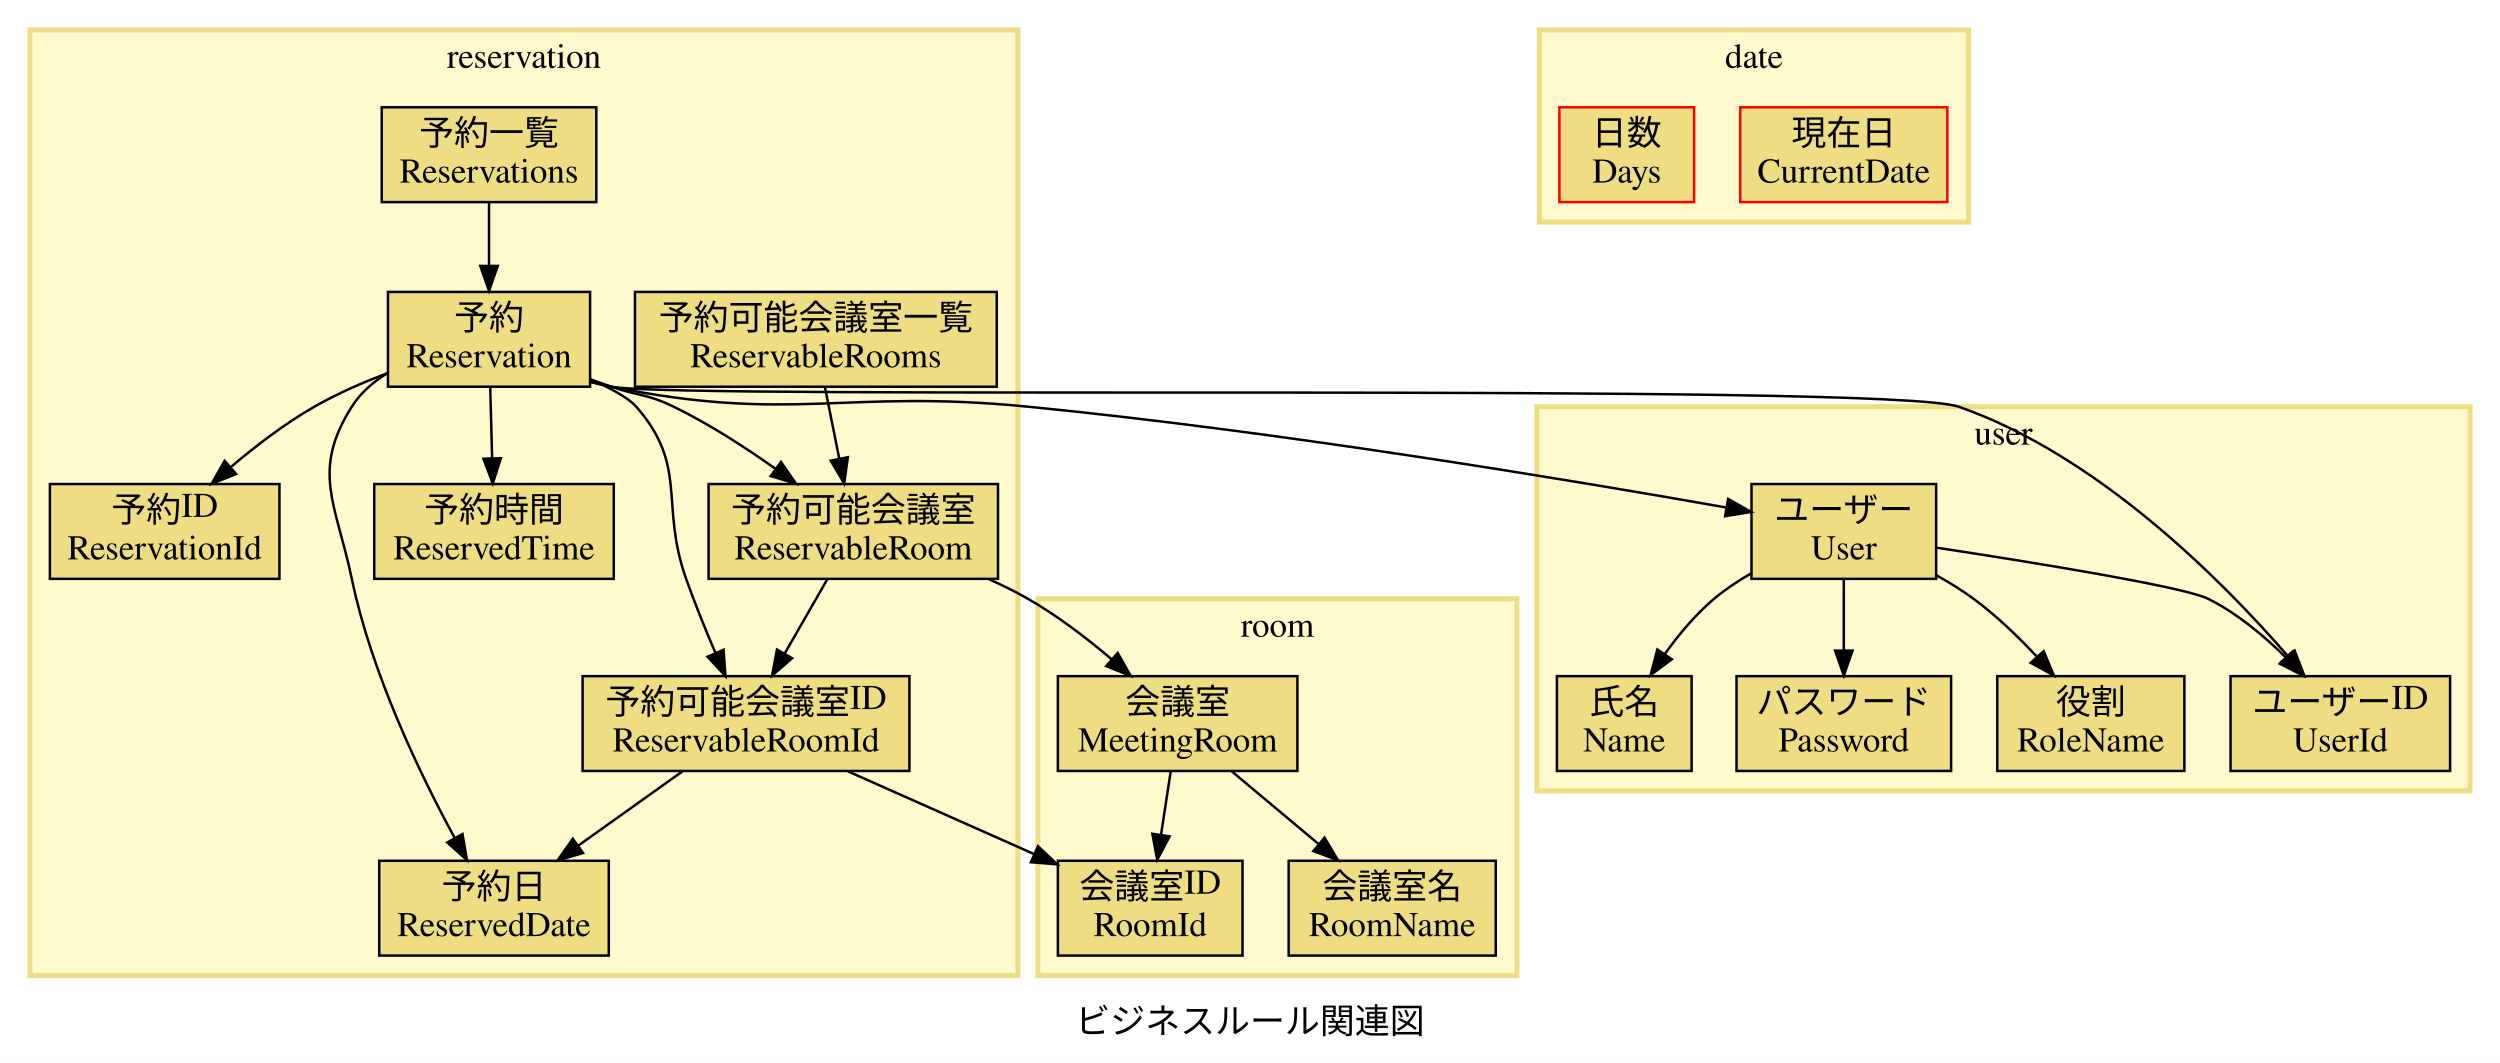
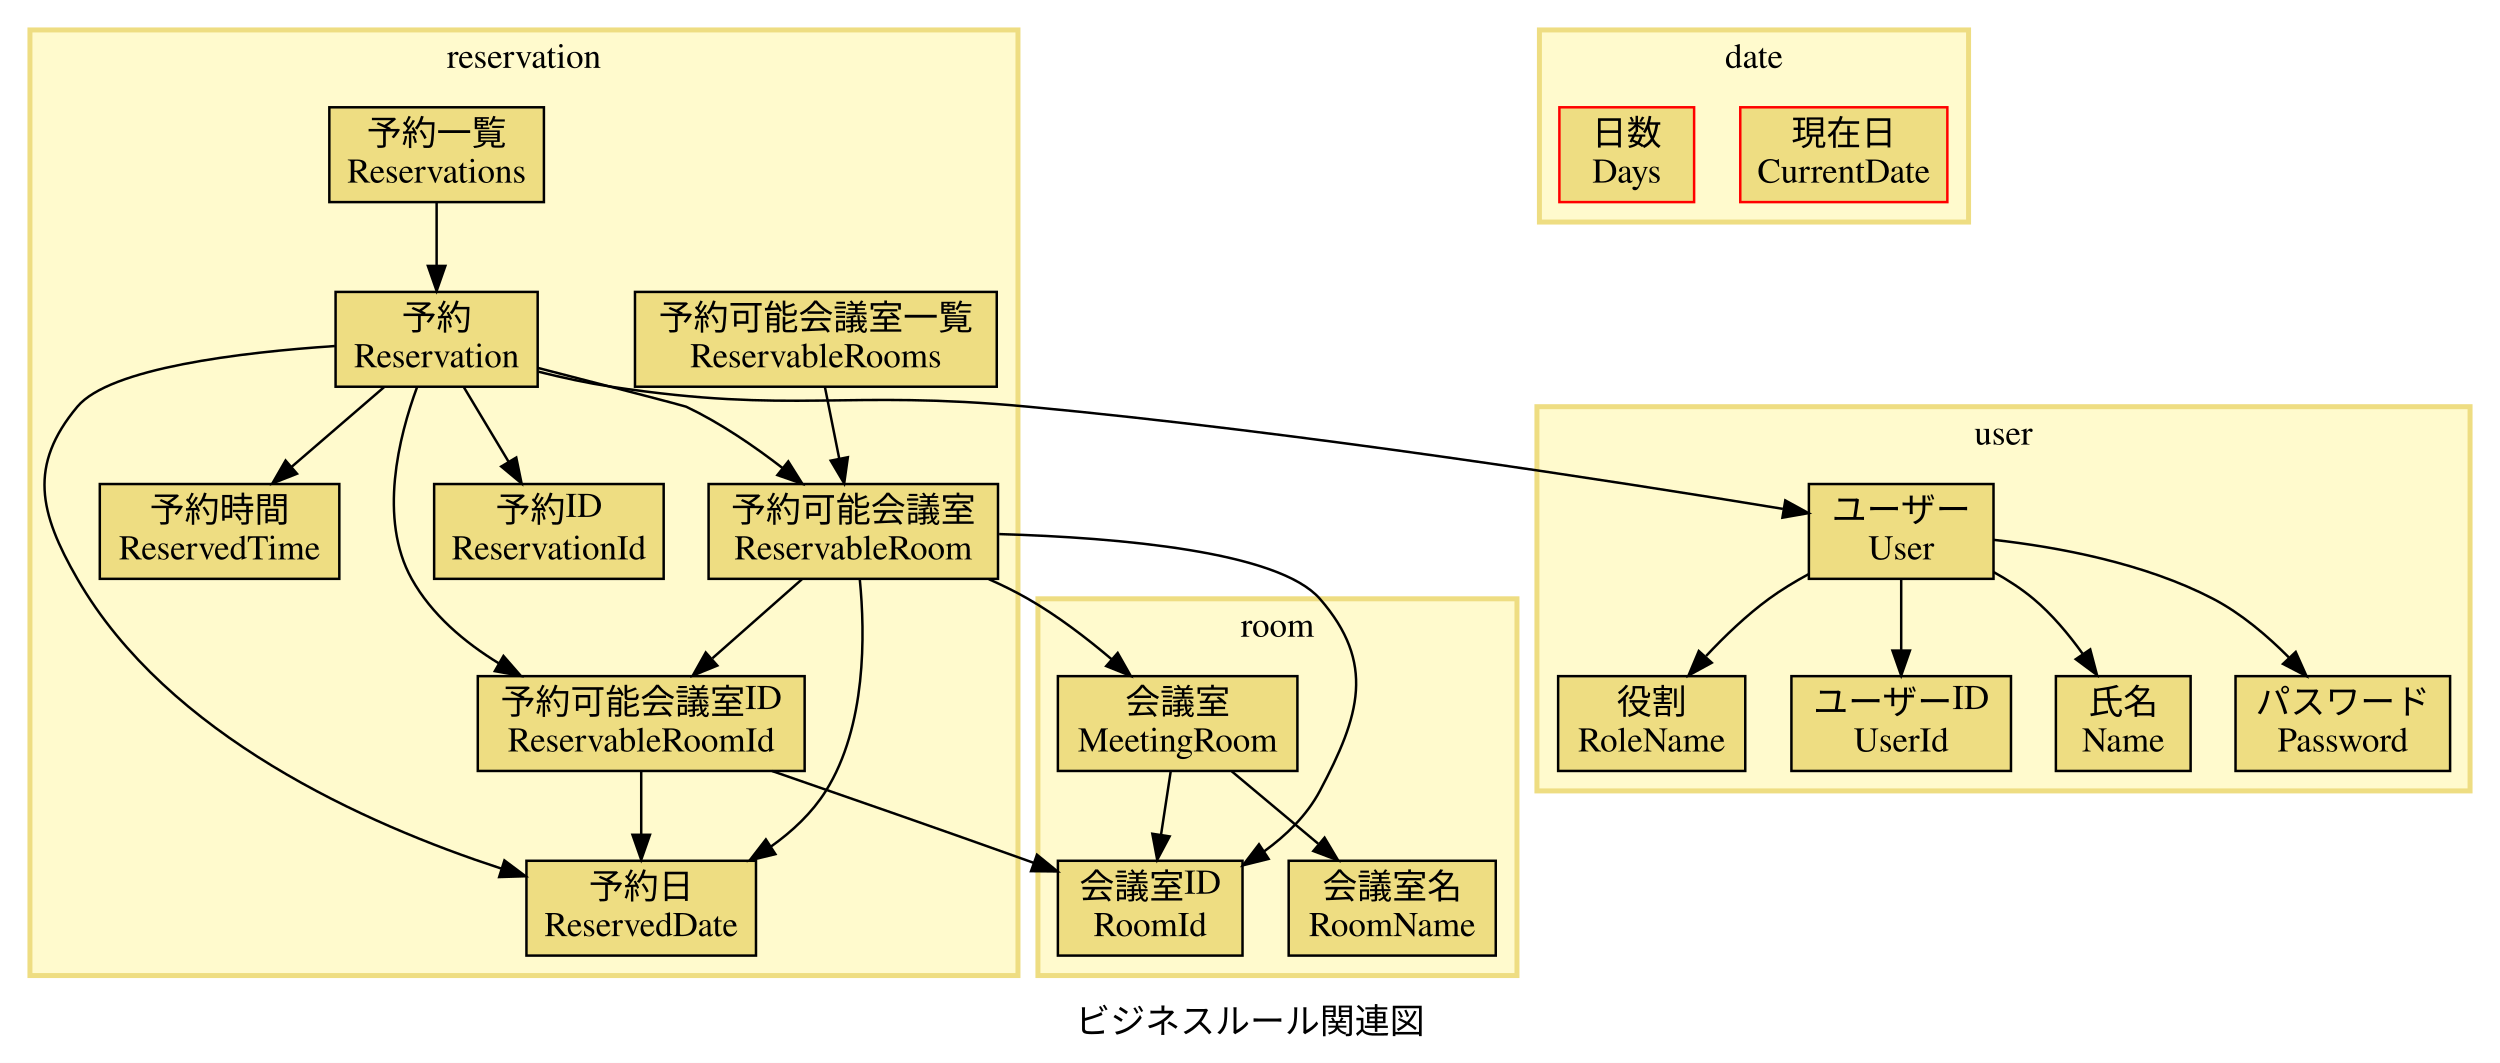
<svg xmlns="http://www.w3.org/2000/svg" width="1002px" height="426px" viewBox="0.00 0.00 1002.00 426.00">
  <g id="graph0" class="graph" transform="scale(1.0 1.0) rotate(0) translate(4 422)">
    <polygon fill="white" stroke="transparent" points="-4,4 -4,-422 998,-422 998,4 -4,4" />
    <text text-anchor="middle" x="497" y="-7.8" font-family="Times,serif" font-size="14.00">ビジネスルール関連図</text>
    <g id="clust1" class="cluster">
      <polygon fill="lemonchiffon" stroke="#eedd82" stroke-width="2" points="8,-31 8,-410 404,-410 404,-31 8,-31" />
      <text text-anchor="middle" x="206" y="-394.8" font-family="Times,serif" font-size="14.00">reservation</text>
    </g>
    <g id="clust2" class="cluster">
      <polygon fill="lemonchiffon" stroke="#eedd82" stroke-width="2" points="412,-31 412,-182 604,-182 604,-31 412,-31" />
      <text text-anchor="middle" x="508" y="-166.8" font-family="Times,serif" font-size="14.00">room</text>
    </g>
    <g id="clust3" class="cluster">
      <polygon fill="lemonchiffon" stroke="#eedd82" stroke-width="2" points="612,-105 612,-259 986,-259 986,-105 612,-105" />
      <text text-anchor="middle" x="799" y="-243.8" font-family="Times,serif" font-size="14.00">user</text>
    </g>
    <g id="clust4" class="cluster">
      <polygon fill="lemonchiffon" stroke="#eedd82" stroke-width="2" points="613,-333 613,-410 785,-410 785,-333 613,-333" />
      <text text-anchor="middle" x="699" y="-394.8" font-family="Times,serif" font-size="14.00">date</text>
    </g>
    <g id="node1" class="node">
      <polygon fill="#eedd82" stroke="black" points="396,-228 280,-228 280,-190 396,-190 396,-228" />
      <text text-anchor="middle" x="338" y="-212.8" font-family="Times,serif" font-size="14.00">予約可能会議室</text>
-       <text text-anchor="middle" x="338" y="-197.8" font-family="Times,serif" font-size="14.00">ReservableRoom
-             </text>
+       <text text-anchor="middle" x="338" y="-197.8" font-family="Times,serif" font-size="14.00">ReservableRoom</text>
    </g>
    <g id="node2" class="node">
-       <polygon fill="#eedd82" stroke="black" points="360.5,-151 229.5,-151 229.5,-113 360.5,-113 360.5,-151" />
-       <text text-anchor="middle" x="295" y="-135.8" font-family="Times,serif" font-size="14.00">予約可能会議室ID</text>
-       <text text-anchor="middle" x="295" y="-120.8" font-family="Times,serif" font-size="14.00">ReservableRoomId
-             </text>
+       <polygon fill="#eedd82" stroke="black" points="318.5,-151 187.5,-151 187.5,-113 318.5,-113 318.5,-151" />
+       <text text-anchor="middle" x="253" y="-135.8" font-family="Times,serif" font-size="14.00">予約可能会議室ID</text>
+       <text text-anchor="middle" x="253" y="-120.8" font-family="Times,serif" font-size="14.00">ReservableRoomId
+         </text>
    </g>
    <g id="edge4" class="edge">
-       <path fill="none" stroke="black" d="M327.59,-189.84C322.45,-180.88 316.15,-169.89 310.46,-159.97" />
-       <polygon fill="black" stroke="black" points="313.47,-158.18 305.46,-151.25 307.4,-161.66 313.47,-158.18" />
+       <path fill="none" stroke="black" d="M317.42,-189.84C306.65,-180.33 293.28,-168.54 281.52,-158.16" />
+       <polygon fill="black" stroke="black" points="283.5,-155.24 273.68,-151.25 278.86,-160.49 283.5,-155.24" />
+     </g>
+     <g id="node7" class="node">
+       <polygon fill="#eedd82" stroke="black" points="299,-77 207,-77 207,-39 299,-39 299,-77" />
+       <text text-anchor="middle" x="253" y="-61.8" font-family="Times,serif" font-size="14.00">予約日</text>
+       <text text-anchor="middle" x="253" y="-46.8" font-family="Times,serif" font-size="14.00">ReservedDate</text>
+     </g>
+     <g id="edge5" class="edge">
+       <path fill="none" stroke="black" d="M340.61,-189.7C342.77,-167.82 343.25,-130.89 327,-105 321.45,-96.16 313.53,-88.75 304.9,-82.63" />
+       <polygon fill="black" stroke="black" points="306.77,-79.67 296.48,-77.16 302.96,-85.55 306.77,-79.67" />
    </g>
    <g id="node9" class="node">
      <polygon fill="#eedd82" stroke="black" points="516,-151 420,-151 420,-113 516,-113 516,-151" />
      <text text-anchor="middle" x="468" y="-135.8" font-family="Times,serif" font-size="14.00">会議室</text>
      <text text-anchor="middle" x="468" y="-120.8" font-family="Times,serif" font-size="14.00">MeetingRoom</text>
    </g>
-     <g id="edge5" class="edge">
+     <g id="edge6" class="edge">
      <path fill="none" stroke="black" d="M392.32,-189.87C397.73,-187.46 403.05,-184.84 408,-182 419.79,-175.25 431.61,-166.2 441.61,-157.71" />
      <polygon fill="black" stroke="black" points="443.97,-160.3 449.2,-151.08 439.37,-155.02 443.97,-160.3" />
-     </g>
-     <g id="node7" class="node">
-       <polygon fill="#eedd82" stroke="black" points="240,-77 148,-77 148,-39 240,-39 240,-77" />
-       <text text-anchor="middle" x="194" y="-61.8" font-family="Times,serif" font-size="14.00">予約日</text>
-       <text text-anchor="middle" x="194" y="-46.8" font-family="Times,serif" font-size="14.00">ReservedDate</text>
-     </g>
-     <g id="edge6" class="edge">
-       <path fill="none" stroke="black" d="M269.51,-112.83C256.83,-103.79 241.34,-92.75 227.69,-83.02" />
-       <polygon fill="black" stroke="black" points="229.65,-80.12 219.48,-77.16 225.59,-85.82 229.65,-80.12" />
    </g>
    <g id="node10" class="node">
      <polygon fill="#eedd82" stroke="black" points="494,-77 420,-77 420,-39 494,-39 494,-77" />
      <text text-anchor="middle" x="457" y="-61.8" font-family="Times,serif" font-size="14.00">会議室ID</text>
      <text text-anchor="middle" x="457" y="-46.8" font-family="Times,serif" font-size="14.00">RoomId</text>
    </g>
    <g id="edge7" class="edge">
-       <path fill="none" stroke="black" d="M335.88,-112.83C358.53,-102.76 386.79,-90.2 410.31,-79.75" />
-       <polygon fill="black" stroke="black" points="412.02,-82.82 419.74,-75.56 409.18,-76.42 412.02,-82.82" />
+       <path fill="none" stroke="black" d="M396.46,-207.94C444.96,-206.51 508.54,-200.91 525,-182 547.47,-156.19 541.05,-135.23 525,-105 519.83,-95.27 511.58,-87.21 502.58,-80.72" />
+       <polygon fill="black" stroke="black" points="504.45,-77.76 494.18,-75.19 500.6,-83.61 504.45,-77.76" />
+     </g>
+     <g id="edge8" class="edge">
+       <path fill="none" stroke="black" d="M253,-112.83C253,-105.13 253,-95.97 253,-87.42" />
+       <polygon fill="black" stroke="black" points="256.5,-87.41 253,-77.41 249.5,-87.41 256.5,-87.41" />
+     </g>
+     <g id="edge9" class="edge">
+       <path fill="none" stroke="black" d="M305.45,-112.97C335.51,-102.58 373.93,-89.19 408,-77 408.72,-76.74 409.45,-76.48 410.18,-76.22" />
+       <polygon fill="black" stroke="black" points="411.62,-79.42 419.84,-72.73 409.24,-72.84 411.62,-79.42" />
    </g>
    <g id="node3" class="node">
      <polygon fill="#eedd82" stroke="black" points="395.5,-305 250.5,-305 250.5,-267 395.5,-267 395.5,-305" />
      <text text-anchor="middle" x="323" y="-289.8" font-family="Times,serif" font-size="14.00">予約可能会議室一覧</text>
-       <text text-anchor="middle" x="323" y="-274.8" font-family="Times,serif" font-size="14.00">ReservableRooms
-             </text>
+       <text text-anchor="middle" x="323" y="-274.8" font-family="Times,serif" font-size="14.00">ReservableRooms</text>
    </g>
    <g id="edge3" class="edge">
      <path fill="none" stroke="black" d="M326.63,-266.84C328.35,-258.25 330.44,-247.79 332.36,-238.19" />
      <polygon fill="black" stroke="black" points="335.82,-238.74 334.35,-228.25 328.96,-237.37 335.82,-238.74" />
    </g>
    <g id="node4" class="node">
-       <polygon fill="#eedd82" stroke="black" points="232.5,-305 151.5,-305 151.5,-267 232.5,-267 232.5,-305" />
-       <text text-anchor="middle" x="192" y="-289.8" font-family="Times,serif" font-size="14.00">予約</text>
-       <text text-anchor="middle" x="192" y="-274.8" font-family="Times,serif" font-size="14.00">Reservation</text>
+       <polygon fill="#eedd82" stroke="black" points="211.5,-305 130.5,-305 130.5,-267 211.5,-267 211.5,-305" />
+       <text text-anchor="middle" x="171" y="-289.8" font-family="Times,serif" font-size="14.00">予約</text>
+       <text text-anchor="middle" x="171" y="-274.8" font-family="Times,serif" font-size="14.00">Reservation</text>
    </g>
-     <g id="edge8" class="edge">
-       <path fill="none" stroke="black" d="M232.59,-269.94C235.43,-268.93 238.26,-267.94 241,-267 252.03,-263.21 255.51,-264.11 266,-259 280.13,-252.11 294.67,-242.73 306.94,-234.02" />
-       <polygon fill="black" stroke="black" points="309.01,-236.85 315.05,-228.14 304.9,-231.18 309.01,-236.85" />
+     <g id="edge10" class="edge">
+       <path fill="none" stroke="black" d="M211.54,-274.55C238.94,-267.47 270.27,-259.34 271,-259 284.62,-252.54 298.3,-243.18 309.71,-234.36" />
+       <polygon fill="black" stroke="black" points="311.94,-237.06 317.59,-228.09 307.58,-231.58 311.94,-237.06" />
    </g>
-     <g id="edge9" class="edge">
-       <path fill="none" stroke="black" d="M232.53,-270.08C240.84,-266.36 247.98,-262.45 251,-259 272.03,-234.97 260.34,-220.1 271,-190 274.48,-180.16 278.78,-169.57 282.78,-160.22" />
-       <polygon fill="black" stroke="black" points="286,-161.58 286.78,-151.01 279.58,-158.79 286,-161.58" />
+     <g id="edge11" class="edge">
+       <path fill="none" stroke="black" d="M163.2,-266.95C155.79,-246.86 147.61,-214.05 161,-190 168.95,-175.73 182.11,-164.57 196.03,-156.07" />
+       <polygon fill="black" stroke="black" points="197.79,-159.09 204.75,-151.11 194.33,-153.01 197.79,-159.09" />
    </g>
    <g id="node5" class="node">
-       <polygon fill="#eedd82" stroke="black" points="108,-228 16,-228 16,-190 108,-190 108,-228" />
-       <text text-anchor="middle" x="62" y="-212.8" font-family="Times,serif" font-size="14.00">予約ID</text>
-       <text text-anchor="middle" x="62" y="-197.8" font-family="Times,serif" font-size="14.00">ReservationId
-             </text>
+       <polygon fill="#eedd82" stroke="black" points="262,-228 170,-228 170,-190 262,-190 262,-228" />
+       <text text-anchor="middle" x="216" y="-212.8" font-family="Times,serif" font-size="14.00">予約ID</text>
+       <text text-anchor="middle" x="216" y="-197.8" font-family="Times,serif" font-size="14.00">ReservationId</text>
    </g>
-     <g id="edge10" class="edge">
-       <path fill="none" stroke="black" d="M151.36,-272.48C141.47,-268.74 131.11,-264.22 122,-259 110.21,-252.25 98.39,-243.2 88.39,-234.71" />
-       <polygon fill="black" stroke="black" points="90.63,-232.02 80.8,-228.08 86.03,-237.3 90.63,-232.02" />
+     <g id="edge12" class="edge">
+       <path fill="none" stroke="black" d="M181.89,-266.84C187.27,-257.88 193.87,-246.89 199.82,-236.97" />
+       <polygon fill="black" stroke="black" points="202.91,-238.62 205.05,-228.25 196.9,-235.02 202.91,-238.62" />
    </g>
-     <g id="edge11" class="edge">
-       <path fill="none" stroke="black" d="M151.42,-272.53C145.7,-269.05 140.56,-264.62 137,-259 120.59,-233.09 130.75,-220.02 137,-190 144.88,-152.15 164.29,-111.83 178.27,-86.08" />
-       <polygon fill="black" stroke="black" points="181.36,-87.73 183.15,-77.28 175.24,-84.33 181.36,-87.73" />
+     <g id="edge13" class="edge">
+       <path fill="none" stroke="black" d="M130.22,-283.31C92.36,-280.77 39.95,-274.5 27,-259 7.34,-235.47 11.69,-216.57 27,-190 63.24,-127.11 142.49,-91.66 196.82,-73.91" />
+       <polygon fill="black" stroke="black" points="198.17,-77.15 206.65,-70.8 196.06,-70.48 198.17,-77.15" />
    </g>
    <g id="node8" class="node">
-       <polygon fill="#eedd82" stroke="black" points="242,-228 146,-228 146,-190 242,-190 242,-228" />
-       <text text-anchor="middle" x="194" y="-212.8" font-family="Times,serif" font-size="14.00">予約時間</text>
-       <text text-anchor="middle" x="194" y="-197.8" font-family="Times,serif" font-size="14.00">ReservedTime
-             </text>
+       <polygon fill="#eedd82" stroke="black" points="132,-228 36,-228 36,-190 132,-190 132,-228" />
+       <text text-anchor="middle" x="84" y="-212.8" font-family="Times,serif" font-size="14.00">予約時間</text>
+       <text text-anchor="middle" x="84" y="-197.8" font-family="Times,serif" font-size="14.00">ReservedTime</text>
    </g>
-     <g id="edge12" class="edge">
-       <path fill="none" stroke="black" d="M192.48,-266.84C192.71,-258.34 192.99,-248.01 193.24,-238.5" />
-       <polygon fill="black" stroke="black" points="196.75,-238.34 193.51,-228.25 189.75,-238.15 196.75,-238.34" />
+     <g id="edge14" class="edge">
+       <path fill="none" stroke="black" d="M149.94,-266.84C138.8,-257.24 124.96,-245.31 112.84,-234.86" />
+       <polygon fill="black" stroke="black" points="115.03,-232.13 105.17,-228.25 110.46,-237.43 115.03,-232.13" />
    </g>
    <g id="node15" class="node">
-       <polygon fill="#eedd82" stroke="black" points="772,-228 698,-228 698,-190 772,-190 772,-228" />
-       <text text-anchor="middle" x="735" y="-212.8" font-family="Times,serif" font-size="14.00">ユーザー</text>
-       <text text-anchor="middle" x="735" y="-197.8" font-family="Times,serif" font-size="14.00">User</text>
+       <polygon fill="#eedd82" stroke="black" points="795,-228 721,-228 721,-190 795,-190 795,-228" />
+       <text text-anchor="middle" x="758" y="-212.8" font-family="Times,serif" font-size="14.00">ユーザー</text>
+       <text text-anchor="middle" x="758" y="-197.8" font-family="Times,serif" font-size="14.00">User</text>
    </g>
-     <g id="edge13" class="edge">
-       <path fill="none" stroke="black" d="M232.64,-269.02C235.44,-268.24 238.25,-267.56 241,-267 313.83,-252.24 334.05,-266.29 408,-259 508.11,-249.13 624.4,-229.81 687.8,-218.6" />
-       <polygon fill="black" stroke="black" points="688.65,-222.01 697.88,-216.81 687.42,-215.12 688.65,-222.01" />
-     </g>
-     <g id="node16" class="node">
-       <polygon fill="#eedd82" stroke="black" points="978,-151 890,-151 890,-113 978,-113 978,-151" />
-       <text text-anchor="middle" x="934" y="-135.8" font-family="Times,serif" font-size="14.00">ユーザーID</text>
-       <text text-anchor="middle" x="934" y="-120.8" font-family="Times,serif" font-size="14.00">UserId</text>
-     </g>
-     <g id="edge14" class="edge">
-       <path fill="none" stroke="black" d="M232.62,-268.92C235.43,-268.16 238.24,-267.51 241,-267 270.5,-261.53 752.67,-268.88 781,-259 836.48,-239.66 886.01,-190.07 912.85,-159.18" />
-       <polygon fill="black" stroke="black" points="915.67,-161.27 919.49,-151.38 910.34,-156.73 915.67,-161.27" />
+     <g id="edge15" class="edge">
+       <path fill="none" stroke="black" d="M211.8,-273.02C221.31,-270.64 231.45,-268.44 241,-267 314.48,-255.91 334.02,-265.94 408,-259 516.72,-248.81 643.44,-229.1 710.58,-218.04" />
+       <polygon fill="black" stroke="black" points="711.54,-221.43 720.84,-216.34 710.4,-214.52 711.54,-221.43" />
    </g>
    <g id="node6" class="node">
-       <polygon fill="#eedd82" stroke="black" points="235,-379 149,-379 149,-341 235,-341 235,-379" />
-       <text text-anchor="middle" x="192" y="-363.8" font-family="Times,serif" font-size="14.00">予約一覧</text>
-       <text text-anchor="middle" x="192" y="-348.8" font-family="Times,serif" font-size="14.00">Reservations
-             </text>
+       <polygon fill="#eedd82" stroke="black" points="214,-379 128,-379 128,-341 214,-341 214,-379" />
+       <text text-anchor="middle" x="171" y="-363.8" font-family="Times,serif" font-size="14.00">予約一覧</text>
+       <text text-anchor="middle" x="171" y="-348.8" font-family="Times,serif" font-size="14.00">Reservations</text>
    </g>
-     <g id="edge15" class="edge">
-       <path fill="none" stroke="black" d="M192,-340.83C192,-333.13 192,-323.97 192,-315.42" />
-       <polygon fill="black" stroke="black" points="195.5,-315.41 192,-305.41 188.5,-315.41 195.5,-315.41" />
+     <g id="edge16" class="edge">
+       <path fill="none" stroke="black" d="M171,-340.83C171,-333.13 171,-323.97 171,-315.42" />
+       <polygon fill="black" stroke="black" points="174.5,-315.41 171,-305.41 167.5,-315.41 174.5,-315.41" />
    </g>
    <g id="edge1" class="edge">
      <path fill="none" stroke="black" d="M465.22,-112.83C464.05,-105.13 462.65,-95.97 461.34,-87.42" />
      <polygon fill="black" stroke="black" points="464.78,-86.77 459.81,-77.41 457.86,-87.83 464.78,-86.77" />
    </g>
    <g id="node11" class="node">
      <polygon fill="#eedd82" stroke="black" points="595.5,-77 512.5,-77 512.5,-39 595.5,-39 595.5,-77" />
      <text text-anchor="middle" x="554" y="-61.8" font-family="Times,serif" font-size="14.00">会議室名</text>
      <text text-anchor="middle" x="554" y="-46.8" font-family="Times,serif" font-size="14.00">RoomName</text>
    </g>
    <g id="edge2" class="edge">
      <path fill="none" stroke="black" d="M489.7,-112.83C500.19,-104.05 512.95,-93.37 524.32,-83.85" />
      <polygon fill="black" stroke="black" points="526.88,-86.27 532.31,-77.16 522.39,-80.9 526.88,-86.27" />
    </g>
    <g id="node12" class="node">
-       <polygon fill="#eedd82" stroke="black" points="674,-151 620,-151 620,-113 674,-113 674,-151" />
-       <text text-anchor="middle" x="647" y="-135.8" font-family="Times,serif" font-size="14.00">氏名</text>
-       <text text-anchor="middle" x="647" y="-120.8" font-family="Times,serif" font-size="14.00">Name</text>
+       <polygon fill="#eedd82" stroke="black" points="874,-151 820,-151 820,-113 874,-113 874,-151" />
+       <text text-anchor="middle" x="847" y="-135.8" font-family="Times,serif" font-size="14.00">氏名</text>
+       <text text-anchor="middle" x="847" y="-120.8" font-family="Times,serif" font-size="14.00">Name</text>
    </g>
    <g id="node13" class="node">
-       <polygon fill="#eedd82" stroke="black" points="778,-151 692,-151 692,-113 778,-113 778,-151" />
-       <text text-anchor="middle" x="735" y="-135.8" font-family="Times,serif" font-size="14.00">パスワード</text>
-       <text text-anchor="middle" x="735" y="-120.8" font-family="Times,serif" font-size="14.00">Password</text>
+       <polygon fill="#eedd82" stroke="black" points="978,-151 892,-151 892,-113 978,-113 978,-151" />
+       <text text-anchor="middle" x="935" y="-135.8" font-family="Times,serif" font-size="14.00">パスワード</text>
+       <text text-anchor="middle" x="935" y="-120.8" font-family="Times,serif" font-size="14.00">Password</text>
    </g>
    <g id="node14" class="node">
-       <polygon fill="#eedd82" stroke="black" points="871.5,-151 796.5,-151 796.5,-113 871.5,-113 871.5,-151" />
-       <text text-anchor="middle" x="834" y="-135.8" font-family="Times,serif" font-size="14.00">役割</text>
-       <text text-anchor="middle" x="834" y="-120.8" font-family="Times,serif" font-size="14.00">RoleName</text>
-     </g>
-     <g id="edge16" class="edge">
-       <path fill="none" stroke="black" d="M697.83,-192.17C692.59,-189.17 687.48,-185.77 683,-182 675.61,-175.77 668.9,-167.73 663.33,-159.97" />
-       <polygon fill="black" stroke="black" points="666.06,-157.76 657.55,-151.44 660.27,-161.68 666.06,-157.76" />
+       <polygon fill="#eedd82" stroke="black" points="695.5,-151 620.5,-151 620.5,-113 695.5,-113 695.5,-151" />
+       <text text-anchor="middle" x="658" y="-135.8" font-family="Times,serif" font-size="14.00">役割</text>
+       <text text-anchor="middle" x="658" y="-120.8" font-family="Times,serif" font-size="14.00">RoleName</text>
    </g>
    <g id="edge17" class="edge">
-       <path fill="none" stroke="black" d="M735,-189.84C735,-181.34 735,-171.01 735,-161.5" />
-       <polygon fill="black" stroke="black" points="738.5,-161.25 735,-151.25 731.5,-161.25 738.5,-161.25" />
+       <path fill="none" stroke="black" d="M795.06,-192.71C800.69,-189.59 806.2,-186.01 811,-182 818.41,-175.8 825.13,-167.77 830.7,-160.01" />
+       <polygon fill="black" stroke="black" points="833.76,-161.72 836.47,-151.47 827.97,-157.79 833.76,-161.72" />
    </g>
    <g id="edge18" class="edge">
-       <path fill="none" stroke="black" d="M772.02,-191.48C777.22,-188.59 782.37,-185.41 787,-182 795.97,-175.39 804.72,-166.99 812.19,-159.01" />
-       <polygon fill="black" stroke="black" points="815.09,-161.02 819.2,-151.26 809.9,-156.33 815.09,-161.02" />
+       <path fill="none" stroke="black" d="M795.06,-205.63C820.92,-202.73 855.58,-196.29 883,-182 894.23,-176.15 904.77,-167.17 913.39,-158.49" />
+       <polygon fill="black" stroke="black" points="916.12,-160.7 920.44,-151.03 911.03,-155.9 916.12,-160.7" />
    </g>
    <g id="edge19" class="edge">
-       <path fill="none" stroke="black" d="M772.18,-202.49C812.18,-196.39 871.37,-186.78 881,-182 892.57,-176.25 903.42,-167.18 912.25,-158.4" />
-       <polygon fill="black" stroke="black" points="914.78,-160.82 919.17,-151.17 909.73,-155.98 914.78,-160.82" />
+       <path fill="none" stroke="black" d="M720.82,-191.85C715.33,-188.87 709.88,-185.57 705,-182 696.01,-175.43 687.25,-167.03 679.78,-159.05" />
+       <polygon fill="black" stroke="black" points="682.07,-156.37 672.77,-151.29 676.88,-161.06 682.07,-156.37" />
+     </g>
+     <g id="node16" class="node">
+       <polygon fill="#eedd82" stroke="black" points="802,-151 714,-151 714,-113 802,-113 802,-151" />
+       <text text-anchor="middle" x="758" y="-135.8" font-family="Times,serif" font-size="14.00">ユーザーID</text>
+       <text text-anchor="middle" x="758" y="-120.8" font-family="Times,serif" font-size="14.00">UserId</text>
+     </g>
+     <g id="edge20" class="edge">
+       <path fill="none" stroke="black" d="M758,-189.84C758,-181.34 758,-171.01 758,-161.5" />
+       <polygon fill="black" stroke="black" points="761.5,-161.25 758,-151.25 754.5,-161.25 761.5,-161.25" />
    </g>
    <g id="node17" class="node">
      <polygon fill="#eedd82" stroke="red" points="776.5,-379 693.5,-379 693.5,-341 776.5,-341 776.5,-379" />
      <text text-anchor="middle" x="735" y="-363.8" font-family="Times,serif" font-size="14.00">現在日</text>
      <text text-anchor="middle" x="735" y="-348.8" font-family="Times,serif" font-size="14.00">CurrentDate</text>
    </g>
    <g id="node18" class="node">
      <polygon fill="#eedd82" stroke="red" points="675,-379 621,-379 621,-341 675,-341 675,-379" />
      <text text-anchor="middle" x="648" y="-363.8" font-family="Times,serif" font-size="14.00">日数</text>
      <text text-anchor="middle" x="648" y="-348.8" font-family="Times,serif" font-size="14.00">Days</text>
    </g>
  </g>
</svg>
